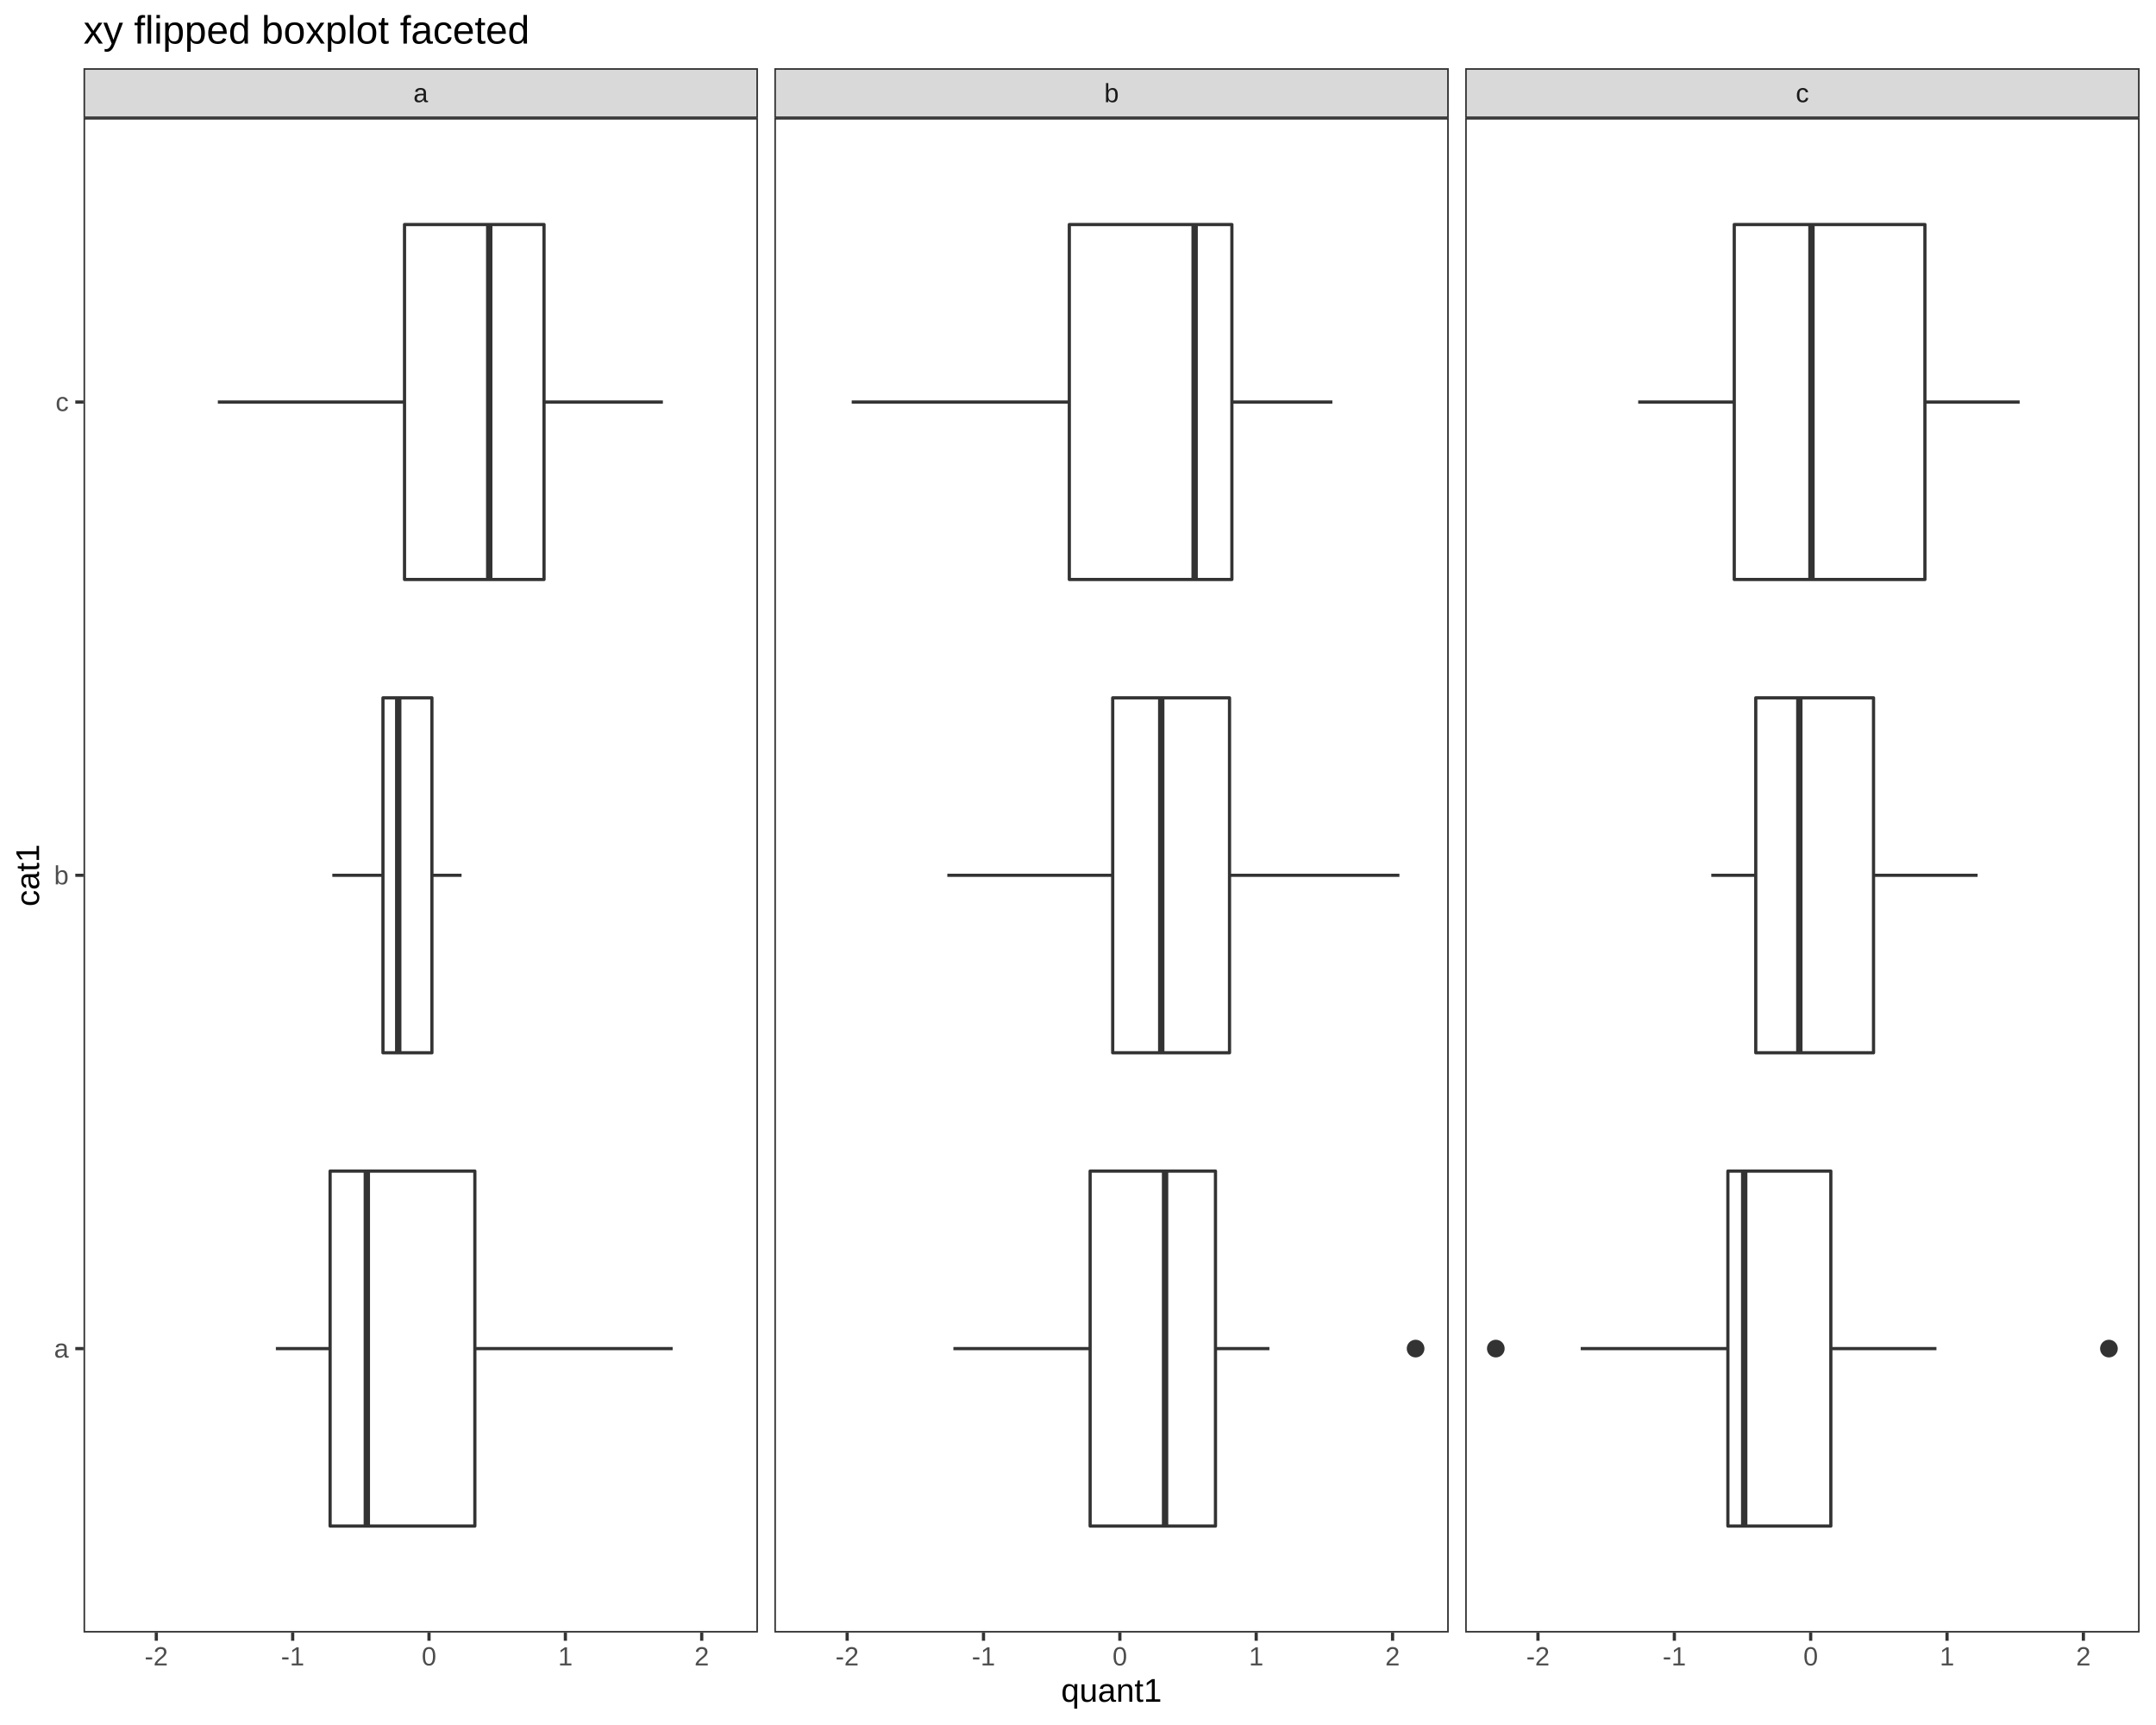
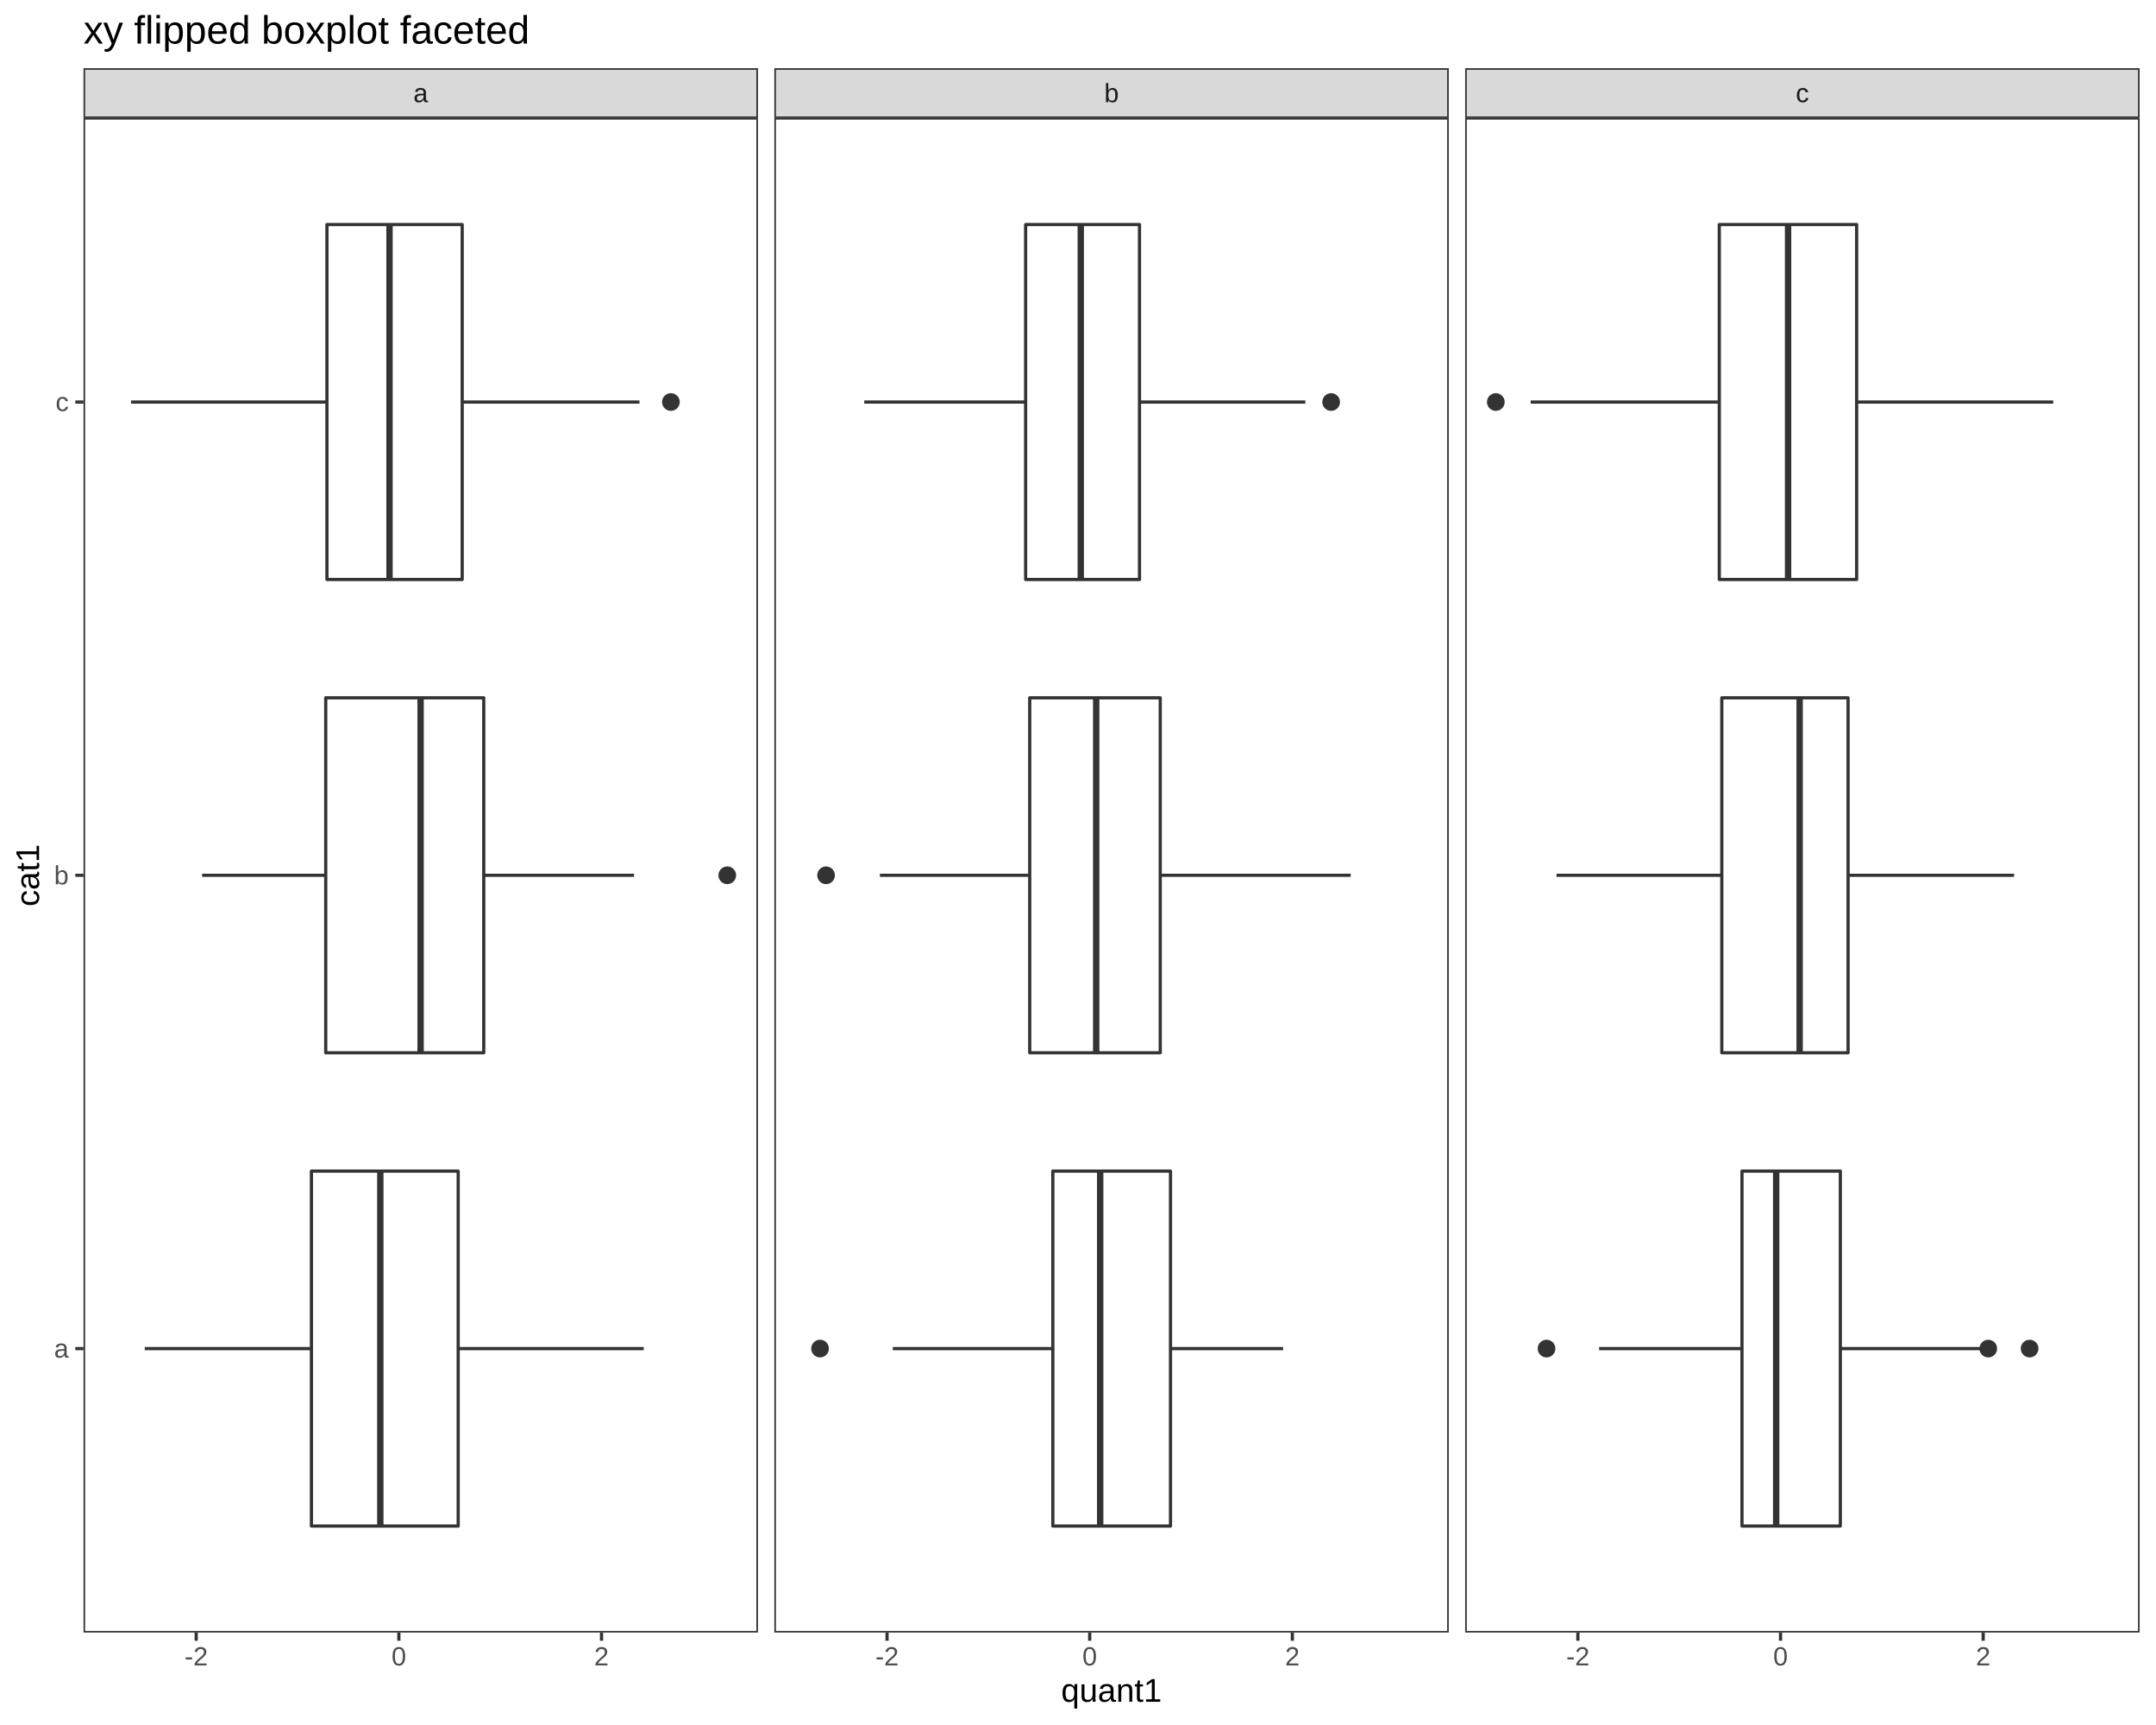
<svg xmlns="http://www.w3.org/2000/svg" viewBox="0 0 720.00 576.00">
  <defs>
    <style type="text/css">
    line, polyline, polygon, path, rect, circle {
      fill: none;
      stroke: #000000;
      stroke-linecap: round;
      stroke-linejoin: round;
      stroke-miterlimit: 10.00;
    }
  </style>
  </defs>
  <rect width="100%" height="100%" style="stroke: none; fill: #FFFFFF;" />
  <rect x="0.00" y="0.00" width="720.00" height="576.00" style="stroke-width: 1.07; stroke: #FFFFFF; fill: #FFFFFF;" />
  <defs>
    <clipPath id="cpMjcuODl8MjUzLjExfDU0NS4xM3wzOS40MQ==">
      <rect x="27.89" y="39.41" width="225.23" height="505.72" />
    </clipPath>
  </defs>
  <rect x="27.89" y="39.41" width="225.23" height="505.72" style="stroke-width: 1.07; stroke: none; fill: #FFFFFF;" clip-path="url(#cpMjcuODl8MjUzLjExfDU0NS4xM3wzOS40MQ==)" />
-   <line x1="158.58" y1="450.31" x2="224.64" y2="450.31" style="stroke-width: 1.07; stroke: #333333; stroke-linecap: butt;" clip-path="url(#cpMjcuODl8MjUzLjExfDU0NS4xM3wzOS40MQ==)" />
-   <line x1="110.24" y1="450.31" x2="92.13" y2="450.31" style="stroke-width: 1.07; stroke: #333333; stroke-linecap: butt;" clip-path="url(#cpMjcuODl8MjUzLjExfDU0NS4xM3wzOS40MQ==)" />
-   <polygon points="158.58,509.57 110.24,509.57 110.24,391.04 158.58,391.04 158.58,509.57 " style="stroke-width: 1.07; stroke: #333333; fill: #FFFFFF;" clip-path="url(#cpMjcuODl8MjUzLjExfDU0NS4xM3wzOS40MQ==)" />
-   <line x1="122.50" y1="509.57" x2="122.50" y2="391.04" style="stroke-width: 2.13; stroke: #333333; stroke-linecap: butt;" clip-path="url(#cpMjcuODl8MjUzLjExfDU0NS4xM3wzOS40MQ==)" />
-   <line x1="144.24" y1="292.27" x2="154.14" y2="292.27" style="stroke-width: 1.07; stroke: #333333; stroke-linecap: butt;" clip-path="url(#cpMjcuODl8MjUzLjExfDU0NS4xM3wzOS40MQ==)" />
-   <line x1="127.89" y1="292.27" x2="110.98" y2="292.27" style="stroke-width: 1.07; stroke: #333333; stroke-linecap: butt;" clip-path="url(#cpMjcuODl8MjUzLjExfDU0NS4xM3wzOS40MQ==)" />
-   <polygon points="144.24,351.54 127.89,351.54 127.89,233.01 144.24,233.01 144.24,351.54 " style="stroke-width: 1.07; stroke: #333333; fill: #FFFFFF;" clip-path="url(#cpMjcuODl8MjUzLjExfDU0NS4xM3wzOS40MQ==)" />
-   <line x1="132.99" y1="351.54" x2="132.99" y2="233.01" style="stroke-width: 2.13; stroke: #333333; stroke-linecap: butt;" clip-path="url(#cpMjcuODl8MjUzLjExfDU0NS4xM3wzOS40MQ==)" />
-   <line x1="181.68" y1="134.24" x2="221.37" y2="134.24" style="stroke-width: 1.07; stroke: #333333; stroke-linecap: butt;" clip-path="url(#cpMjcuODl8MjUzLjExfDU0NS4xM3wzOS40MQ==)" />
-   <line x1="135.09" y1="134.24" x2="72.75" y2="134.24" style="stroke-width: 1.07; stroke: #333333; stroke-linecap: butt;" clip-path="url(#cpMjcuODl8MjUzLjExfDU0NS4xM3wzOS40MQ==)" />
-   <polygon points="181.68,193.50 135.09,193.50 135.09,74.97 181.68,74.97 181.68,193.50 " style="stroke-width: 1.07; stroke: #333333; fill: #FFFFFF;" clip-path="url(#cpMjcuODl8MjUzLjExfDU0NS4xM3wzOS40MQ==)" />
-   <line x1="163.38" y1="193.50" x2="163.38" y2="74.97" style="stroke-width: 2.13; stroke: #333333; stroke-linecap: butt;" clip-path="url(#cpMjcuODl8MjUzLjExfDU0NS4xM3wzOS40MQ==)" />
+   <line x1="153.01" y1="450.31" x2="214.98" y2="450.31" style="stroke-width: 1.07; stroke: #333333; stroke-linecap: butt;" clip-path="url(#cpMjcuODl8MjUzLjExfDU0NS4xM3wzOS40MQ==)" />
+   <line x1="104.00" y1="450.31" x2="48.34" y2="450.31" style="stroke-width: 1.07; stroke: #333333; stroke-linecap: butt;" clip-path="url(#cpMjcuODl8MjUzLjExfDU0NS4xM3wzOS40MQ==)" />
+   <polygon points="153.01,509.57 104.00,509.57 104.00,391.04 153.01,391.04 153.01,509.57 " style="stroke-width: 1.07; stroke: #333333; fill: #FFFFFF;" clip-path="url(#cpMjcuODl8MjUzLjExfDU0NS4xM3wzOS40MQ==)" />
+   <line x1="127.01" y1="509.57" x2="127.01" y2="391.04" style="stroke-width: 2.13; stroke: #333333; stroke-linecap: butt;" clip-path="url(#cpMjcuODl8MjUzLjExfDU0NS4xM3wzOS40MQ==)" />
+   <circle cx="242.87" cy="292.27" r="1.95pt" style="stroke-width: 0.71; stroke: #333333; fill: #333333;" clip-path="url(#cpMjcuODl8MjUzLjExfDU0NS4xM3wzOS40MQ==)" />
+   <line x1="161.55" y1="292.27" x2="211.74" y2="292.27" style="stroke-width: 1.07; stroke: #333333; stroke-linecap: butt;" clip-path="url(#cpMjcuODl8MjUzLjExfDU0NS4xM3wzOS40MQ==)" />
+   <line x1="108.78" y1="292.27" x2="67.50" y2="292.27" style="stroke-width: 1.07; stroke: #333333; stroke-linecap: butt;" clip-path="url(#cpMjcuODl8MjUzLjExfDU0NS4xM3wzOS40MQ==)" />
+   <polygon points="161.55,351.54 108.78,351.54 108.78,233.01 161.55,233.01 161.55,351.54 " style="stroke-width: 1.07; stroke: #333333; fill: #FFFFFF;" clip-path="url(#cpMjcuODl8MjUzLjExfDU0NS4xM3wzOS40MQ==)" />
+   <line x1="140.46" y1="351.54" x2="140.46" y2="233.01" style="stroke-width: 2.13; stroke: #333333; stroke-linecap: butt;" clip-path="url(#cpMjcuODl8MjUzLjExfDU0NS4xM3wzOS40MQ==)" />
+   <circle cx="224.05" cy="134.24" r="1.95pt" style="stroke-width: 0.71; stroke: #333333; fill: #333333;" clip-path="url(#cpMjcuODl8MjUzLjExfDU0NS4xM3wzOS40MQ==)" />
+   <line x1="154.35" y1="134.24" x2="213.56" y2="134.24" style="stroke-width: 1.07; stroke: #333333; stroke-linecap: butt;" clip-path="url(#cpMjcuODl8MjUzLjExfDU0NS4xM3wzOS40MQ==)" />
+   <line x1="109.18" y1="134.24" x2="43.76" y2="134.24" style="stroke-width: 1.07; stroke: #333333; stroke-linecap: butt;" clip-path="url(#cpMjcuODl8MjUzLjExfDU0NS4xM3wzOS40MQ==)" />
+   <polygon points="154.35,193.50 109.18,193.50 109.18,74.97 154.35,74.97 154.35,193.50 " style="stroke-width: 1.07; stroke: #333333; fill: #FFFFFF;" clip-path="url(#cpMjcuODl8MjUzLjExfDU0NS4xM3wzOS40MQ==)" />
+   <line x1="130.08" y1="193.50" x2="130.08" y2="74.97" style="stroke-width: 2.13; stroke: #333333; stroke-linecap: butt;" clip-path="url(#cpMjcuODl8MjUzLjExfDU0NS4xM3wzOS40MQ==)" />
  <rect x="27.89" y="39.41" width="225.23" height="505.72" style="stroke-width: 1.07; stroke: #333333;" clip-path="url(#cpMjcuODl8MjUzLjExfDU0NS4xM3wzOS40MQ==)" />
  <defs>
    <clipPath id="cpMC4wMHw3MjAuMDB8NTc2LjAwfDAuMDA=">
      <rect x="0.00" y="0.00" width="720.00" height="576.00" />
    </clipPath>
  </defs>
  <defs>
    <clipPath id="cpMjU4LjU5fDQ4My44Mnw1NDUuMTN8MzkuNDE=">
      <rect x="258.59" y="39.41" width="225.23" height="505.72" />
    </clipPath>
  </defs>
  <rect x="258.59" y="39.41" width="225.23" height="505.72" style="stroke-width: 1.07; stroke: none; fill: #FFFFFF;" clip-path="url(#cpMjU4LjU5fDQ4My44Mnw1NDUuMTN8MzkuNDE=)" />
-   <circle cx="472.74" cy="450.31" r="1.95pt" style="stroke-width: 0.71; stroke: #333333; fill: #333333;" clip-path="url(#cpMjU4LjU5fDQ4My44Mnw1NDUuMTN8MzkuNDE=)" />
-   <line x1="405.91" y1="450.31" x2="423.92" y2="450.31" style="stroke-width: 1.07; stroke: #333333; stroke-linecap: butt;" clip-path="url(#cpMjU4LjU5fDQ4My44Mnw1NDUuMTN8MzkuNDE=)" />
-   <line x1="364.05" y1="450.31" x2="318.39" y2="450.31" style="stroke-width: 1.07; stroke: #333333; stroke-linecap: butt;" clip-path="url(#cpMjU4LjU5fDQ4My44Mnw1NDUuMTN8MzkuNDE=)" />
-   <polygon points="405.91,509.57 364.05,509.57 364.05,391.04 405.91,391.04 405.91,509.57 " style="stroke-width: 1.07; stroke: #333333; fill: #FFFFFF;" clip-path="url(#cpMjU4LjU5fDQ4My44Mnw1NDUuMTN8MzkuNDE=)" />
-   <line x1="389.08" y1="509.57" x2="389.08" y2="391.04" style="stroke-width: 2.13; stroke: #333333; stroke-linecap: butt;" clip-path="url(#cpMjU4LjU5fDQ4My44Mnw1NDUuMTN8MzkuNDE=)" />
-   <line x1="410.60" y1="292.27" x2="467.33" y2="292.27" style="stroke-width: 1.07; stroke: #333333; stroke-linecap: butt;" clip-path="url(#cpMjU4LjU5fDQ4My44Mnw1NDUuMTN8MzkuNDE=)" />
-   <line x1="371.59" y1="292.27" x2="316.36" y2="292.27" style="stroke-width: 1.07; stroke: #333333; stroke-linecap: butt;" clip-path="url(#cpMjU4LjU5fDQ4My44Mnw1NDUuMTN8MzkuNDE=)" />
-   <polygon points="410.60,351.54 371.59,351.54 371.59,233.01 410.60,233.01 410.60,351.54 " style="stroke-width: 1.07; stroke: #333333; fill: #FFFFFF;" clip-path="url(#cpMjU4LjU5fDQ4My44Mnw1NDUuMTN8MzkuNDE=)" />
-   <line x1="387.80" y1="351.54" x2="387.80" y2="233.01" style="stroke-width: 2.13; stroke: #333333; stroke-linecap: butt;" clip-path="url(#cpMjU4LjU5fDQ4My44Mnw1NDUuMTN8MzkuNDE=)" />
-   <line x1="411.39" y1="134.24" x2="444.95" y2="134.24" style="stroke-width: 1.07; stroke: #333333; stroke-linecap: butt;" clip-path="url(#cpMjU4LjU5fDQ4My44Mnw1NDUuMTN8MzkuNDE=)" />
-   <line x1="357.10" y1="134.24" x2="284.43" y2="134.24" style="stroke-width: 1.07; stroke: #333333; stroke-linecap: butt;" clip-path="url(#cpMjU4LjU5fDQ4My44Mnw1NDUuMTN8MzkuNDE=)" />
-   <polygon points="411.39,193.50 357.10,193.50 357.10,74.97 411.39,74.97 411.39,193.50 " style="stroke-width: 1.07; stroke: #333333; fill: #FFFFFF;" clip-path="url(#cpMjU4LjU5fDQ4My44Mnw1NDUuMTN8MzkuNDE=)" />
-   <line x1="398.95" y1="193.50" x2="398.95" y2="74.97" style="stroke-width: 2.13; stroke: #333333; stroke-linecap: butt;" clip-path="url(#cpMjU4LjU5fDQ4My44Mnw1NDUuMTN8MzkuNDE=)" />
+   <circle cx="273.86" cy="450.31" r="1.95pt" style="stroke-width: 0.71; stroke: #333333; fill: #333333;" clip-path="url(#cpMjU4LjU5fDQ4My44Mnw1NDUuMTN8MzkuNDE=)" />
+   <line x1="390.89" y1="450.31" x2="428.51" y2="450.31" style="stroke-width: 1.07; stroke: #333333; stroke-linecap: butt;" clip-path="url(#cpMjU4LjU5fDQ4My44Mnw1NDUuMTN8MzkuNDE=)" />
+   <line x1="351.60" y1="450.31" x2="298.14" y2="450.31" style="stroke-width: 1.07; stroke: #333333; stroke-linecap: butt;" clip-path="url(#cpMjU4LjU5fDQ4My44Mnw1NDUuMTN8MzkuNDE=)" />
+   <polygon points="390.89,509.57 351.60,509.57 351.60,391.04 390.89,391.04 390.89,509.57 " style="stroke-width: 1.07; stroke: #333333; fill: #FFFFFF;" clip-path="url(#cpMjU4LjU5fDQ4My44Mnw1NDUuMTN8MzkuNDE=)" />
+   <line x1="367.41" y1="509.57" x2="367.41" y2="391.04" style="stroke-width: 2.13; stroke: #333333; stroke-linecap: butt;" clip-path="url(#cpMjU4LjU5fDQ4My44Mnw1NDUuMTN8MzkuNDE=)" />
+   <circle cx="275.87" cy="292.27" r="1.95pt" style="stroke-width: 0.71; stroke: #333333; fill: #333333;" clip-path="url(#cpMjU4LjU5fDQ4My44Mnw1NDUuMTN8MzkuNDE=)" />
+   <line x1="387.46" y1="292.27" x2="451.06" y2="292.27" style="stroke-width: 1.07; stroke: #333333; stroke-linecap: butt;" clip-path="url(#cpMjU4LjU5fDQ4My44Mnw1NDUuMTN8MzkuNDE=)" />
+   <line x1="343.88" y1="292.27" x2="293.84" y2="292.27" style="stroke-width: 1.07; stroke: #333333; stroke-linecap: butt;" clip-path="url(#cpMjU4LjU5fDQ4My44Mnw1NDUuMTN8MzkuNDE=)" />
+   <polygon points="387.46,351.54 343.88,351.54 343.88,233.01 387.46,233.01 387.46,351.54 " style="stroke-width: 1.07; stroke: #333333; fill: #FFFFFF;" clip-path="url(#cpMjU4LjU5fDQ4My44Mnw1NDUuMTN8MzkuNDE=)" />
+   <line x1="366.08" y1="351.54" x2="366.08" y2="233.01" style="stroke-width: 2.13; stroke: #333333; stroke-linecap: butt;" clip-path="url(#cpMjU4LjU5fDQ4My44Mnw1NDUuMTN8MzkuNDE=)" />
+   <circle cx="444.54" cy="134.24" r="1.95pt" style="stroke-width: 0.71; stroke: #333333; fill: #333333;" clip-path="url(#cpMjU4LjU5fDQ4My44Mnw1NDUuMTN8MzkuNDE=)" />
+   <line x1="380.54" y1="134.24" x2="435.93" y2="134.24" style="stroke-width: 1.07; stroke: #333333; stroke-linecap: butt;" clip-path="url(#cpMjU4LjU5fDQ4My44Mnw1NDUuMTN8MzkuNDE=)" />
+   <line x1="342.51" y1="134.24" x2="288.62" y2="134.24" style="stroke-width: 1.07; stroke: #333333; stroke-linecap: butt;" clip-path="url(#cpMjU4LjU5fDQ4My44Mnw1NDUuMTN8MzkuNDE=)" />
+   <polygon points="380.54,193.50 342.51,193.50 342.51,74.97 380.54,74.97 380.54,193.50 " style="stroke-width: 1.07; stroke: #333333; fill: #FFFFFF;" clip-path="url(#cpMjU4LjU5fDQ4My44Mnw1NDUuMTN8MzkuNDE=)" />
+   <line x1="360.92" y1="193.50" x2="360.92" y2="74.97" style="stroke-width: 2.13; stroke: #333333; stroke-linecap: butt;" clip-path="url(#cpMjU4LjU5fDQ4My44Mnw1NDUuMTN8MzkuNDE=)" />
  <rect x="258.59" y="39.41" width="225.23" height="505.72" style="stroke-width: 1.07; stroke: #333333;" clip-path="url(#cpMjU4LjU5fDQ4My44Mnw1NDUuMTN8MzkuNDE=)" />
  <defs>
    <clipPath id="cpMC4wMHw3MjAuMDB8NTc2LjAwfDAuMDA=">
      <rect x="0.00" y="0.00" width="720.00" height="576.00" />
    </clipPath>
  </defs>
  <defs>
    <clipPath id="cpNDg5LjMwfDcxNC41Mnw1NDUuMTN8MzkuNDE=">
      <rect x="489.30" y="39.41" width="225.23" height="505.72" />
    </clipPath>
  </defs>
  <rect x="489.30" y="39.41" width="225.23" height="505.72" style="stroke-width: 1.07; stroke: none; fill: #FFFFFF;" clip-path="url(#cpNDg5LjMwfDcxNC41Mnw1NDUuMTN8MzkuNDE=)" />
-   <circle cx="499.53" cy="450.31" r="1.95pt" style="stroke-width: 0.71; stroke: #333333; fill: #333333;" clip-path="url(#cpNDg5LjMwfDcxNC41Mnw1NDUuMTN8MzkuNDE=)" />
-   <circle cx="704.28" cy="450.31" r="1.95pt" style="stroke-width: 0.71; stroke: #333333; fill: #333333;" clip-path="url(#cpNDg5LjMwfDcxNC41Mnw1NDUuMTN8MzkuNDE=)" />
-   <line x1="611.41" y1="450.31" x2="646.68" y2="450.31" style="stroke-width: 1.07; stroke: #333333; stroke-linecap: butt;" clip-path="url(#cpNDg5LjMwfDcxNC41Mnw1NDUuMTN8MzkuNDE=)" />
-   <line x1="577.03" y1="450.31" x2="527.88" y2="450.31" style="stroke-width: 1.07; stroke: #333333; stroke-linecap: butt;" clip-path="url(#cpNDg5LjMwfDcxNC41Mnw1NDUuMTN8MzkuNDE=)" />
-   <polygon points="611.41,509.57 577.03,509.57 577.03,391.04 611.41,391.04 611.41,509.57 " style="stroke-width: 1.07; stroke: #333333; fill: #FFFFFF;" clip-path="url(#cpNDg5LjMwfDcxNC41Mnw1NDUuMTN8MzkuNDE=)" />
-   <line x1="582.48" y1="509.57" x2="582.48" y2="391.04" style="stroke-width: 2.13; stroke: #333333; stroke-linecap: butt;" clip-path="url(#cpNDg5LjMwfDcxNC41Mnw1NDUuMTN8MzkuNDE=)" />
-   <line x1="625.67" y1="292.27" x2="660.42" y2="292.27" style="stroke-width: 1.07; stroke: #333333; stroke-linecap: butt;" clip-path="url(#cpNDg5LjMwfDcxNC41Mnw1NDUuMTN8MzkuNDE=)" />
-   <line x1="586.34" y1="292.27" x2="571.49" y2="292.27" style="stroke-width: 1.07; stroke: #333333; stroke-linecap: butt;" clip-path="url(#cpNDg5LjMwfDcxNC41Mnw1NDUuMTN8MzkuNDE=)" />
-   <polygon points="625.67,351.54 586.34,351.54 586.34,233.01 625.67,233.01 625.67,351.54 " style="stroke-width: 1.07; stroke: #333333; fill: #FFFFFF;" clip-path="url(#cpNDg5LjMwfDcxNC41Mnw1NDUuMTN8MzkuNDE=)" />
-   <line x1="600.89" y1="351.54" x2="600.89" y2="233.01" style="stroke-width: 2.13; stroke: #333333; stroke-linecap: butt;" clip-path="url(#cpNDg5LjMwfDcxNC41Mnw1NDUuMTN8MzkuNDE=)" />
-   <line x1="642.83" y1="134.24" x2="674.47" y2="134.24" style="stroke-width: 1.07; stroke: #333333; stroke-linecap: butt;" clip-path="url(#cpNDg5LjMwfDcxNC41Mnw1NDUuMTN8MzkuNDE=)" />
-   <line x1="579.16" y1="134.24" x2="547.08" y2="134.24" style="stroke-width: 1.07; stroke: #333333; stroke-linecap: butt;" clip-path="url(#cpNDg5LjMwfDcxNC41Mnw1NDUuMTN8MzkuNDE=)" />
-   <polygon points="642.83,193.50 579.16,193.50 579.16,74.97 642.83,74.97 642.83,193.50 " style="stroke-width: 1.07; stroke: #333333; fill: #FFFFFF;" clip-path="url(#cpNDg5LjMwfDcxNC41Mnw1NDUuMTN8MzkuNDE=)" />
-   <line x1="604.94" y1="193.50" x2="604.94" y2="74.97" style="stroke-width: 2.13; stroke: #333333; stroke-linecap: butt;" clip-path="url(#cpNDg5LjMwfDcxNC41Mnw1NDUuMTN8MzkuNDE=)" />
+   <circle cx="663.98" cy="450.31" r="1.95pt" style="stroke-width: 0.71; stroke: #333333; fill: #333333;" clip-path="url(#cpNDg5LjMwfDcxNC41Mnw1NDUuMTN8MzkuNDE=)" />
+   <circle cx="516.47" cy="450.31" r="1.95pt" style="stroke-width: 0.71; stroke: #333333; fill: #333333;" clip-path="url(#cpNDg5LjMwfDcxNC41Mnw1NDUuMTN8MzkuNDE=)" />
+   <circle cx="677.79" cy="450.31" r="1.95pt" style="stroke-width: 0.71; stroke: #333333; fill: #333333;" clip-path="url(#cpNDg5LjMwfDcxNC41Mnw1NDUuMTN8MzkuNDE=)" />
+   <line x1="614.58" y1="450.31" x2="662.37" y2="450.31" style="stroke-width: 1.07; stroke: #333333; stroke-linecap: butt;" clip-path="url(#cpNDg5LjMwfDcxNC41Mnw1NDUuMTN8MzkuNDE=)" />
+   <line x1="581.74" y1="450.31" x2="534.03" y2="450.31" style="stroke-width: 1.07; stroke: #333333; stroke-linecap: butt;" clip-path="url(#cpNDg5LjMwfDcxNC41Mnw1NDUuMTN8MzkuNDE=)" />
+   <polygon points="614.58,509.57 581.74,509.57 581.74,391.04 614.58,391.04 614.58,509.57 " style="stroke-width: 1.07; stroke: #333333; fill: #FFFFFF;" clip-path="url(#cpNDg5LjMwfDcxNC41Mnw1NDUuMTN8MzkuNDE=)" />
+   <line x1="593.16" y1="509.57" x2="593.16" y2="391.04" style="stroke-width: 2.13; stroke: #333333; stroke-linecap: butt;" clip-path="url(#cpNDg5LjMwfDcxNC41Mnw1NDUuMTN8MzkuNDE=)" />
+   <line x1="617.17" y1="292.27" x2="672.61" y2="292.27" style="stroke-width: 1.07; stroke: #333333; stroke-linecap: butt;" clip-path="url(#cpNDg5LjMwfDcxNC41Mnw1NDUuMTN8MzkuNDE=)" />
+   <line x1="575.00" y1="292.27" x2="519.81" y2="292.27" style="stroke-width: 1.07; stroke: #333333; stroke-linecap: butt;" clip-path="url(#cpNDg5LjMwfDcxNC41Mnw1NDUuMTN8MzkuNDE=)" />
+   <polygon points="617.17,351.54 575.00,351.54 575.00,233.01 617.17,233.01 617.17,351.54 " style="stroke-width: 1.07; stroke: #333333; fill: #FFFFFF;" clip-path="url(#cpNDg5LjMwfDcxNC41Mnw1NDUuMTN8MzkuNDE=)" />
+   <line x1="600.99" y1="351.54" x2="600.99" y2="233.01" style="stroke-width: 2.13; stroke: #333333; stroke-linecap: butt;" clip-path="url(#cpNDg5LjMwfDcxNC41Mnw1NDUuMTN8MzkuNDE=)" />
+   <circle cx="499.53" cy="134.24" r="1.95pt" style="stroke-width: 0.71; stroke: #333333; fill: #333333;" clip-path="url(#cpNDg5LjMwfDcxNC41Mnw1NDUuMTN8MzkuNDE=)" />
+   <line x1="620.03" y1="134.24" x2="685.69" y2="134.24" style="stroke-width: 1.07; stroke: #333333; stroke-linecap: butt;" clip-path="url(#cpNDg5LjMwfDcxNC41Mnw1NDUuMTN8MzkuNDE=)" />
+   <line x1="574.16" y1="134.24" x2="511.17" y2="134.24" style="stroke-width: 1.07; stroke: #333333; stroke-linecap: butt;" clip-path="url(#cpNDg5LjMwfDcxNC41Mnw1NDUuMTN8MzkuNDE=)" />
+   <polygon points="620.03,193.50 574.16,193.50 574.16,74.97 620.03,74.97 620.03,193.50 " style="stroke-width: 1.07; stroke: #333333; fill: #FFFFFF;" clip-path="url(#cpNDg5LjMwfDcxNC41Mnw1NDUuMTN8MzkuNDE=)" />
+   <line x1="597.13" y1="193.50" x2="597.13" y2="74.97" style="stroke-width: 2.13; stroke: #333333; stroke-linecap: butt;" clip-path="url(#cpNDg5LjMwfDcxNC41Mnw1NDUuMTN8MzkuNDE=)" />
  <rect x="489.30" y="39.41" width="225.23" height="505.72" style="stroke-width: 1.07; stroke: #333333;" clip-path="url(#cpNDg5LjMwfDcxNC41Mnw1NDUuMTN8MzkuNDE=)" />
  <defs>
    <clipPath id="cpMC4wMHw3MjAuMDB8NTc2LjAwfDAuMDA=">
      <rect x="0.00" y="0.00" width="720.00" height="576.00" />
    </clipPath>
  </defs>
  <defs>
    <clipPath id="cpMjcuODl8MjUzLjExfDM5LjQxfDIyLjc3">
      <rect x="27.89" y="22.77" width="225.23" height="16.64" />
    </clipPath>
  </defs>
  <rect x="27.89" y="22.77" width="225.23" height="16.64" style="stroke-width: 1.07; stroke: #333333; fill: #D9D9D9;" clip-path="url(#cpMjcuODl8MjUzLjExfDM5LjQxfDIyLjc3)" />
  <g clip-path="url(#cpMjcuODl8MjUzLjExfDM5LjQxfDIyLjc3)">
    <text x="138.05" y="34.12" style="font-size: 8.80px; fill: #1A1A1A; font-family: Liberation Sans;" textLength="4.89px" lengthAdjust="spacingAndGlyphs">a</text>
  </g>
  <defs>
    <clipPath id="cpMC4wMHw3MjAuMDB8NTc2LjAwfDAuMDA=">
      <rect x="0.00" y="0.00" width="720.00" height="576.00" />
    </clipPath>
  </defs>
  <defs>
    <clipPath id="cpMjU4LjU5fDQ4My44MnwzOS40MXwyMi43Nw==">
      <rect x="258.59" y="22.77" width="225.23" height="16.64" />
    </clipPath>
  </defs>
  <rect x="258.59" y="22.77" width="225.23" height="16.64" style="stroke-width: 1.07; stroke: #333333; fill: #D9D9D9;" clip-path="url(#cpMjU4LjU5fDQ4My44MnwzOS40MXwyMi43Nw==)" />
  <g clip-path="url(#cpMjU4LjU5fDQ4My44MnwzOS40MXwyMi43Nw==)">
    <text x="368.76" y="34.12" style="font-size: 8.80px; fill: #1A1A1A; font-family: Liberation Sans;" textLength="4.89px" lengthAdjust="spacingAndGlyphs">b</text>
  </g>
  <defs>
    <clipPath id="cpMC4wMHw3MjAuMDB8NTc2LjAwfDAuMDA=">
      <rect x="0.00" y="0.00" width="720.00" height="576.00" />
    </clipPath>
  </defs>
  <defs>
    <clipPath id="cpNDg5LjMwfDcxNC41MnwzOS40MXwyMi43Nw==">
      <rect x="489.30" y="22.77" width="225.23" height="16.64" />
    </clipPath>
  </defs>
  <rect x="489.30" y="22.77" width="225.23" height="16.64" style="stroke-width: 1.07; stroke: #333333; fill: #D9D9D9;" clip-path="url(#cpNDg5LjMwfDcxNC41MnwzOS40MXwyMi43Nw==)" />
  <g clip-path="url(#cpNDg5LjMwfDcxNC41MnwzOS40MXwyMi43Nw==)">
    <text x="599.70" y="34.12" style="font-size: 8.80px; fill: #1A1A1A; font-family: Liberation Sans;" textLength="4.41px" lengthAdjust="spacingAndGlyphs">c</text>
  </g>
  <defs>
    <clipPath id="cpMC4wMHw3MjAuMDB8NTc2LjAwfDAuMDA=">
      <rect x="0.00" y="0.00" width="720.00" height="576.00" />
    </clipPath>
  </defs>
-   <polyline points="52.20,547.87 52.20,545.13 " style="stroke-width: 1.07; stroke: #333333; stroke-linecap: butt;" clip-path="url(#cpMC4wMHw3MjAuMDB8NTc2LjAwfDAuMDA=)" />
-   <polyline points="97.74,547.87 97.74,545.13 " style="stroke-width: 1.07; stroke: #333333; stroke-linecap: butt;" clip-path="url(#cpMC4wMHw3MjAuMDB8NTc2LjAwfDAuMDA=)" />
-   <polyline points="143.27,547.87 143.27,545.13 " style="stroke-width: 1.07; stroke: #333333; stroke-linecap: butt;" clip-path="url(#cpMC4wMHw3MjAuMDB8NTc2LjAwfDAuMDA=)" />
-   <polyline points="188.81,547.87 188.81,545.13 " style="stroke-width: 1.07; stroke: #333333; stroke-linecap: butt;" clip-path="url(#cpMC4wMHw3MjAuMDB8NTc2LjAwfDAuMDA=)" />
-   <polyline points="234.34,547.87 234.34,545.13 " style="stroke-width: 1.07; stroke: #333333; stroke-linecap: butt;" clip-path="url(#cpMC4wMHw3MjAuMDB8NTc2LjAwfDAuMDA=)" />
+   <polyline points="65.52,547.87 65.52,545.13 " style="stroke-width: 1.07; stroke: #333333; stroke-linecap: butt;" clip-path="url(#cpMC4wMHw3MjAuMDB8NTc2LjAwfDAuMDA=)" />
+   <polyline points="133.20,547.87 133.20,545.13 " style="stroke-width: 1.07; stroke: #333333; stroke-linecap: butt;" clip-path="url(#cpMC4wMHw3MjAuMDB8NTc2LjAwfDAuMDA=)" />
+   <polyline points="200.88,547.87 200.88,545.13 " style="stroke-width: 1.07; stroke: #333333; stroke-linecap: butt;" clip-path="url(#cpMC4wMHw3MjAuMDB8NTc2LjAwfDAuMDA=)" />
  <g clip-path="url(#cpMC4wMHw3MjAuMDB8NTc2LjAwfDAuMDA=)">
-     <text x="48.29" y="556.11" style="font-size: 8.80px; fill: #4D4D4D; font-family: Liberation Sans;" textLength="7.81px" lengthAdjust="spacingAndGlyphs">-2</text>
+     <text x="61.62" y="556.11" style="font-size: 8.80px; fill: #4D4D4D; font-family: Liberation Sans;" textLength="7.81px" lengthAdjust="spacingAndGlyphs">-2</text>
  </g>
  <g clip-path="url(#cpMC4wMHw3MjAuMDB8NTc2LjAwfDAuMDA=)">
-     <text x="93.83" y="556.11" style="font-size: 8.80px; fill: #4D4D4D; font-family: Liberation Sans;" textLength="7.81px" lengthAdjust="spacingAndGlyphs">-1</text>
+     <text x="130.76" y="556.11" style="font-size: 8.80px; fill: #4D4D4D; font-family: Liberation Sans;" textLength="4.89px" lengthAdjust="spacingAndGlyphs">0</text>
  </g>
  <g clip-path="url(#cpMC4wMHw3MjAuMDB8NTc2LjAwfDAuMDA=)">
-     <text x="140.83" y="556.11" style="font-size: 8.80px; fill: #4D4D4D; font-family: Liberation Sans;" textLength="4.89px" lengthAdjust="spacingAndGlyphs">0</text>
+     <text x="198.43" y="556.11" style="font-size: 8.80px; fill: #4D4D4D; font-family: Liberation Sans;" textLength="4.89px" lengthAdjust="spacingAndGlyphs">2</text>
+   </g>
+   <polyline points="296.23,547.87 296.23,545.13 " style="stroke-width: 1.07; stroke: #333333; stroke-linecap: butt;" clip-path="url(#cpMC4wMHw3MjAuMDB8NTc2LjAwfDAuMDA=)" />
+   <polyline points="363.91,547.87 363.91,545.13 " style="stroke-width: 1.07; stroke: #333333; stroke-linecap: butt;" clip-path="url(#cpMC4wMHw3MjAuMDB8NTc2LjAwfDAuMDA=)" />
+   <polyline points="431.58,547.87 431.58,545.13 " style="stroke-width: 1.07; stroke: #333333; stroke-linecap: butt;" clip-path="url(#cpMC4wMHw3MjAuMDB8NTc2LjAwfDAuMDA=)" />
+   <g clip-path="url(#cpMC4wMHw3MjAuMDB8NTc2LjAwfDAuMDA=)">
+     <text x="292.32" y="556.11" style="font-size: 8.80px; fill: #4D4D4D; font-family: Liberation Sans;" textLength="7.81px" lengthAdjust="spacingAndGlyphs">-2</text>
  </g>
  <g clip-path="url(#cpMC4wMHw3MjAuMDB8NTc2LjAwfDAuMDA=)">
-     <text x="186.36" y="556.11" style="font-size: 8.80px; fill: #4D4D4D; font-family: Liberation Sans;" textLength="4.89px" lengthAdjust="spacingAndGlyphs">1</text>
+     <text x="361.46" y="556.11" style="font-size: 8.80px; fill: #4D4D4D; font-family: Liberation Sans;" textLength="4.89px" lengthAdjust="spacingAndGlyphs">0</text>
  </g>
  <g clip-path="url(#cpMC4wMHw3MjAuMDB8NTc2LjAwfDAuMDA=)">
-     <text x="231.90" y="556.11" style="font-size: 8.80px; fill: #4D4D4D; font-family: Liberation Sans;" textLength="4.89px" lengthAdjust="spacingAndGlyphs">2</text>
+     <text x="429.14" y="556.11" style="font-size: 8.80px; fill: #4D4D4D; font-family: Liberation Sans;" textLength="4.89px" lengthAdjust="spacingAndGlyphs">2</text>
  </g>
-   <polyline points="282.91,547.87 282.91,545.13 " style="stroke-width: 1.07; stroke: #333333; stroke-linecap: butt;" clip-path="url(#cpMC4wMHw3MjAuMDB8NTc2LjAwfDAuMDA=)" />
-   <polyline points="328.44,547.87 328.44,545.13 " style="stroke-width: 1.07; stroke: #333333; stroke-linecap: butt;" clip-path="url(#cpMC4wMHw3MjAuMDB8NTc2LjAwfDAuMDA=)" />
-   <polyline points="373.98,547.87 373.98,545.13 " style="stroke-width: 1.07; stroke: #333333; stroke-linecap: butt;" clip-path="url(#cpMC4wMHw3MjAuMDB8NTc2LjAwfDAuMDA=)" />
-   <polyline points="419.51,547.87 419.51,545.13 " style="stroke-width: 1.07; stroke: #333333; stroke-linecap: butt;" clip-path="url(#cpMC4wMHw3MjAuMDB8NTc2LjAwfDAuMDA=)" />
-   <polyline points="465.05,547.87 465.05,545.13 " style="stroke-width: 1.07; stroke: #333333; stroke-linecap: butt;" clip-path="url(#cpMC4wMHw3MjAuMDB8NTc2LjAwfDAuMDA=)" />
+   <polyline points="526.93,547.87 526.93,545.13 " style="stroke-width: 1.07; stroke: #333333; stroke-linecap: butt;" clip-path="url(#cpMC4wMHw3MjAuMDB8NTc2LjAwfDAuMDA=)" />
+   <polyline points="594.61,547.87 594.61,545.13 " style="stroke-width: 1.07; stroke: #333333; stroke-linecap: butt;" clip-path="url(#cpMC4wMHw3MjAuMDB8NTc2LjAwfDAuMDA=)" />
+   <polyline points="662.29,547.87 662.29,545.13 " style="stroke-width: 1.07; stroke: #333333; stroke-linecap: butt;" clip-path="url(#cpMC4wMHw3MjAuMDB8NTc2LjAwfDAuMDA=)" />
  <g clip-path="url(#cpMC4wMHw3MjAuMDB8NTc2LjAwfDAuMDA=)">
-     <text x="279.00" y="556.11" style="font-size: 8.80px; fill: #4D4D4D; font-family: Liberation Sans;" textLength="7.81px" lengthAdjust="spacingAndGlyphs">-2</text>
+     <text x="523.03" y="556.11" style="font-size: 8.80px; fill: #4D4D4D; font-family: Liberation Sans;" textLength="7.81px" lengthAdjust="spacingAndGlyphs">-2</text>
  </g>
  <g clip-path="url(#cpMC4wMHw3MjAuMDB8NTc2LjAwfDAuMDA=)">
-     <text x="324.53" y="556.11" style="font-size: 8.80px; fill: #4D4D4D; font-family: Liberation Sans;" textLength="7.81px" lengthAdjust="spacingAndGlyphs">-1</text>
+     <text x="592.17" y="556.11" style="font-size: 8.80px; fill: #4D4D4D; font-family: Liberation Sans;" textLength="4.89px" lengthAdjust="spacingAndGlyphs">0</text>
  </g>
  <g clip-path="url(#cpMC4wMHw3MjAuMDB8NTc2LjAwfDAuMDA=)">
-     <text x="371.53" y="556.11" style="font-size: 8.80px; fill: #4D4D4D; font-family: Liberation Sans;" textLength="4.89px" lengthAdjust="spacingAndGlyphs">0</text>
-   </g>
-   <g clip-path="url(#cpMC4wMHw3MjAuMDB8NTc2LjAwfDAuMDA=)">
-     <text x="417.07" y="556.11" style="font-size: 8.80px; fill: #4D4D4D; font-family: Liberation Sans;" textLength="4.89px" lengthAdjust="spacingAndGlyphs">1</text>
-   </g>
-   <g clip-path="url(#cpMC4wMHw3MjAuMDB8NTc2LjAwfDAuMDA=)">
-     <text x="462.60" y="556.11" style="font-size: 8.80px; fill: #4D4D4D; font-family: Liberation Sans;" textLength="4.89px" lengthAdjust="spacingAndGlyphs">2</text>
-   </g>
-   <polyline points="513.61,547.87 513.61,545.13 " style="stroke-width: 1.07; stroke: #333333; stroke-linecap: butt;" clip-path="url(#cpMC4wMHw3MjAuMDB8NTc2LjAwfDAuMDA=)" />
-   <polyline points="559.15,547.87 559.15,545.13 " style="stroke-width: 1.07; stroke: #333333; stroke-linecap: butt;" clip-path="url(#cpMC4wMHw3MjAuMDB8NTc2LjAwfDAuMDA=)" />
-   <polyline points="604.68,547.87 604.68,545.13 " style="stroke-width: 1.07; stroke: #333333; stroke-linecap: butt;" clip-path="url(#cpMC4wMHw3MjAuMDB8NTc2LjAwfDAuMDA=)" />
-   <polyline points="650.22,547.87 650.22,545.13 " style="stroke-width: 1.07; stroke: #333333; stroke-linecap: butt;" clip-path="url(#cpMC4wMHw3MjAuMDB8NTc2LjAwfDAuMDA=)" />
-   <polyline points="695.75,547.87 695.75,545.13 " style="stroke-width: 1.07; stroke: #333333; stroke-linecap: butt;" clip-path="url(#cpMC4wMHw3MjAuMDB8NTc2LjAwfDAuMDA=)" />
-   <g clip-path="url(#cpMC4wMHw3MjAuMDB8NTc2LjAwfDAuMDA=)">
-     <text x="509.70" y="556.11" style="font-size: 8.80px; fill: #4D4D4D; font-family: Liberation Sans;" textLength="7.81px" lengthAdjust="spacingAndGlyphs">-2</text>
-   </g>
-   <g clip-path="url(#cpMC4wMHw3MjAuMDB8NTc2LjAwfDAuMDA=)">
-     <text x="555.24" y="556.11" style="font-size: 8.80px; fill: #4D4D4D; font-family: Liberation Sans;" textLength="7.81px" lengthAdjust="spacingAndGlyphs">-1</text>
-   </g>
-   <g clip-path="url(#cpMC4wMHw3MjAuMDB8NTc2LjAwfDAuMDA=)">
-     <text x="602.24" y="556.11" style="font-size: 8.80px; fill: #4D4D4D; font-family: Liberation Sans;" textLength="4.89px" lengthAdjust="spacingAndGlyphs">0</text>
-   </g>
-   <g clip-path="url(#cpMC4wMHw3MjAuMDB8NTc2LjAwfDAuMDA=)">
-     <text x="647.77" y="556.11" style="font-size: 8.80px; fill: #4D4D4D; font-family: Liberation Sans;" textLength="4.89px" lengthAdjust="spacingAndGlyphs">1</text>
-   </g>
-   <g clip-path="url(#cpMC4wMHw3MjAuMDB8NTc2LjAwfDAuMDA=)">
-     <text x="693.31" y="556.11" style="font-size: 8.80px; fill: #4D4D4D; font-family: Liberation Sans;" textLength="4.89px" lengthAdjust="spacingAndGlyphs">2</text>
+     <text x="659.84" y="556.11" style="font-size: 8.80px; fill: #4D4D4D; font-family: Liberation Sans;" textLength="4.89px" lengthAdjust="spacingAndGlyphs">2</text>
  </g>
  <g clip-path="url(#cpMC4wMHw3MjAuMDB8NTc2LjAwfDAuMDA=)">
    <text x="18.06" y="453.33" style="font-size: 8.80px; fill: #4D4D4D; font-family: Liberation Sans;" textLength="4.89px" lengthAdjust="spacingAndGlyphs">a</text>
  </g>
  <g clip-path="url(#cpMC4wMHw3MjAuMDB8NTc2LjAwfDAuMDA=)">
    <text x="18.06" y="295.30" style="font-size: 8.80px; fill: #4D4D4D; font-family: Liberation Sans;" textLength="4.89px" lengthAdjust="spacingAndGlyphs">b</text>
  </g>
  <g clip-path="url(#cpMC4wMHw3MjAuMDB8NTc2LjAwfDAuMDA=)">
    <text x="18.55" y="137.26" style="font-size: 8.80px; fill: #4D4D4D; font-family: Liberation Sans;" textLength="4.41px" lengthAdjust="spacingAndGlyphs">c</text>
  </g>
  <polyline points="25.15,450.31 27.89,450.31 " style="stroke-width: 1.07; stroke: #333333; stroke-linecap: butt;" clip-path="url(#cpMC4wMHw3MjAuMDB8NTc2LjAwfDAuMDA=)" />
  <polyline points="25.15,292.27 27.89,292.27 " style="stroke-width: 1.07; stroke: #333333; stroke-linecap: butt;" clip-path="url(#cpMC4wMHw3MjAuMDB8NTc2LjAwfDAuMDA=)" />
  <polyline points="25.15,134.24 27.89,134.24 " style="stroke-width: 1.07; stroke: #333333; stroke-linecap: butt;" clip-path="url(#cpMC4wMHw3MjAuMDB8NTc2LjAwfDAuMDA=)" />
  <g clip-path="url(#cpMC4wMHw3MjAuMDB8NTc2LjAwfDAuMDA=)">
    <text x="354.36" y="568.24" style="font-size: 11.00px; font-family: Liberation Sans;" textLength="33.69px" lengthAdjust="spacingAndGlyphs">quant1</text>
  </g>
  <g clip-path="url(#cpMC4wMHw3MjAuMDB8NTc2LjAwfDAuMDA=)">
    <text transform="translate(13.04,302.68) rotate(-90)" style="font-size: 11.00px; font-family: Liberation Sans;" textLength="20.81px" lengthAdjust="spacingAndGlyphs">cat1</text>
  </g>
  <g clip-path="url(#cpMC4wMHw3MjAuMDB8NTc2LjAwfDAuMDA=)">
    <text x="27.89" y="14.56" style="font-size: 13.20px; font-family: Liberation Sans;" textLength="148.72px" lengthAdjust="spacingAndGlyphs">xy flipped boxplot faceted</text>
  </g>
</svg>
